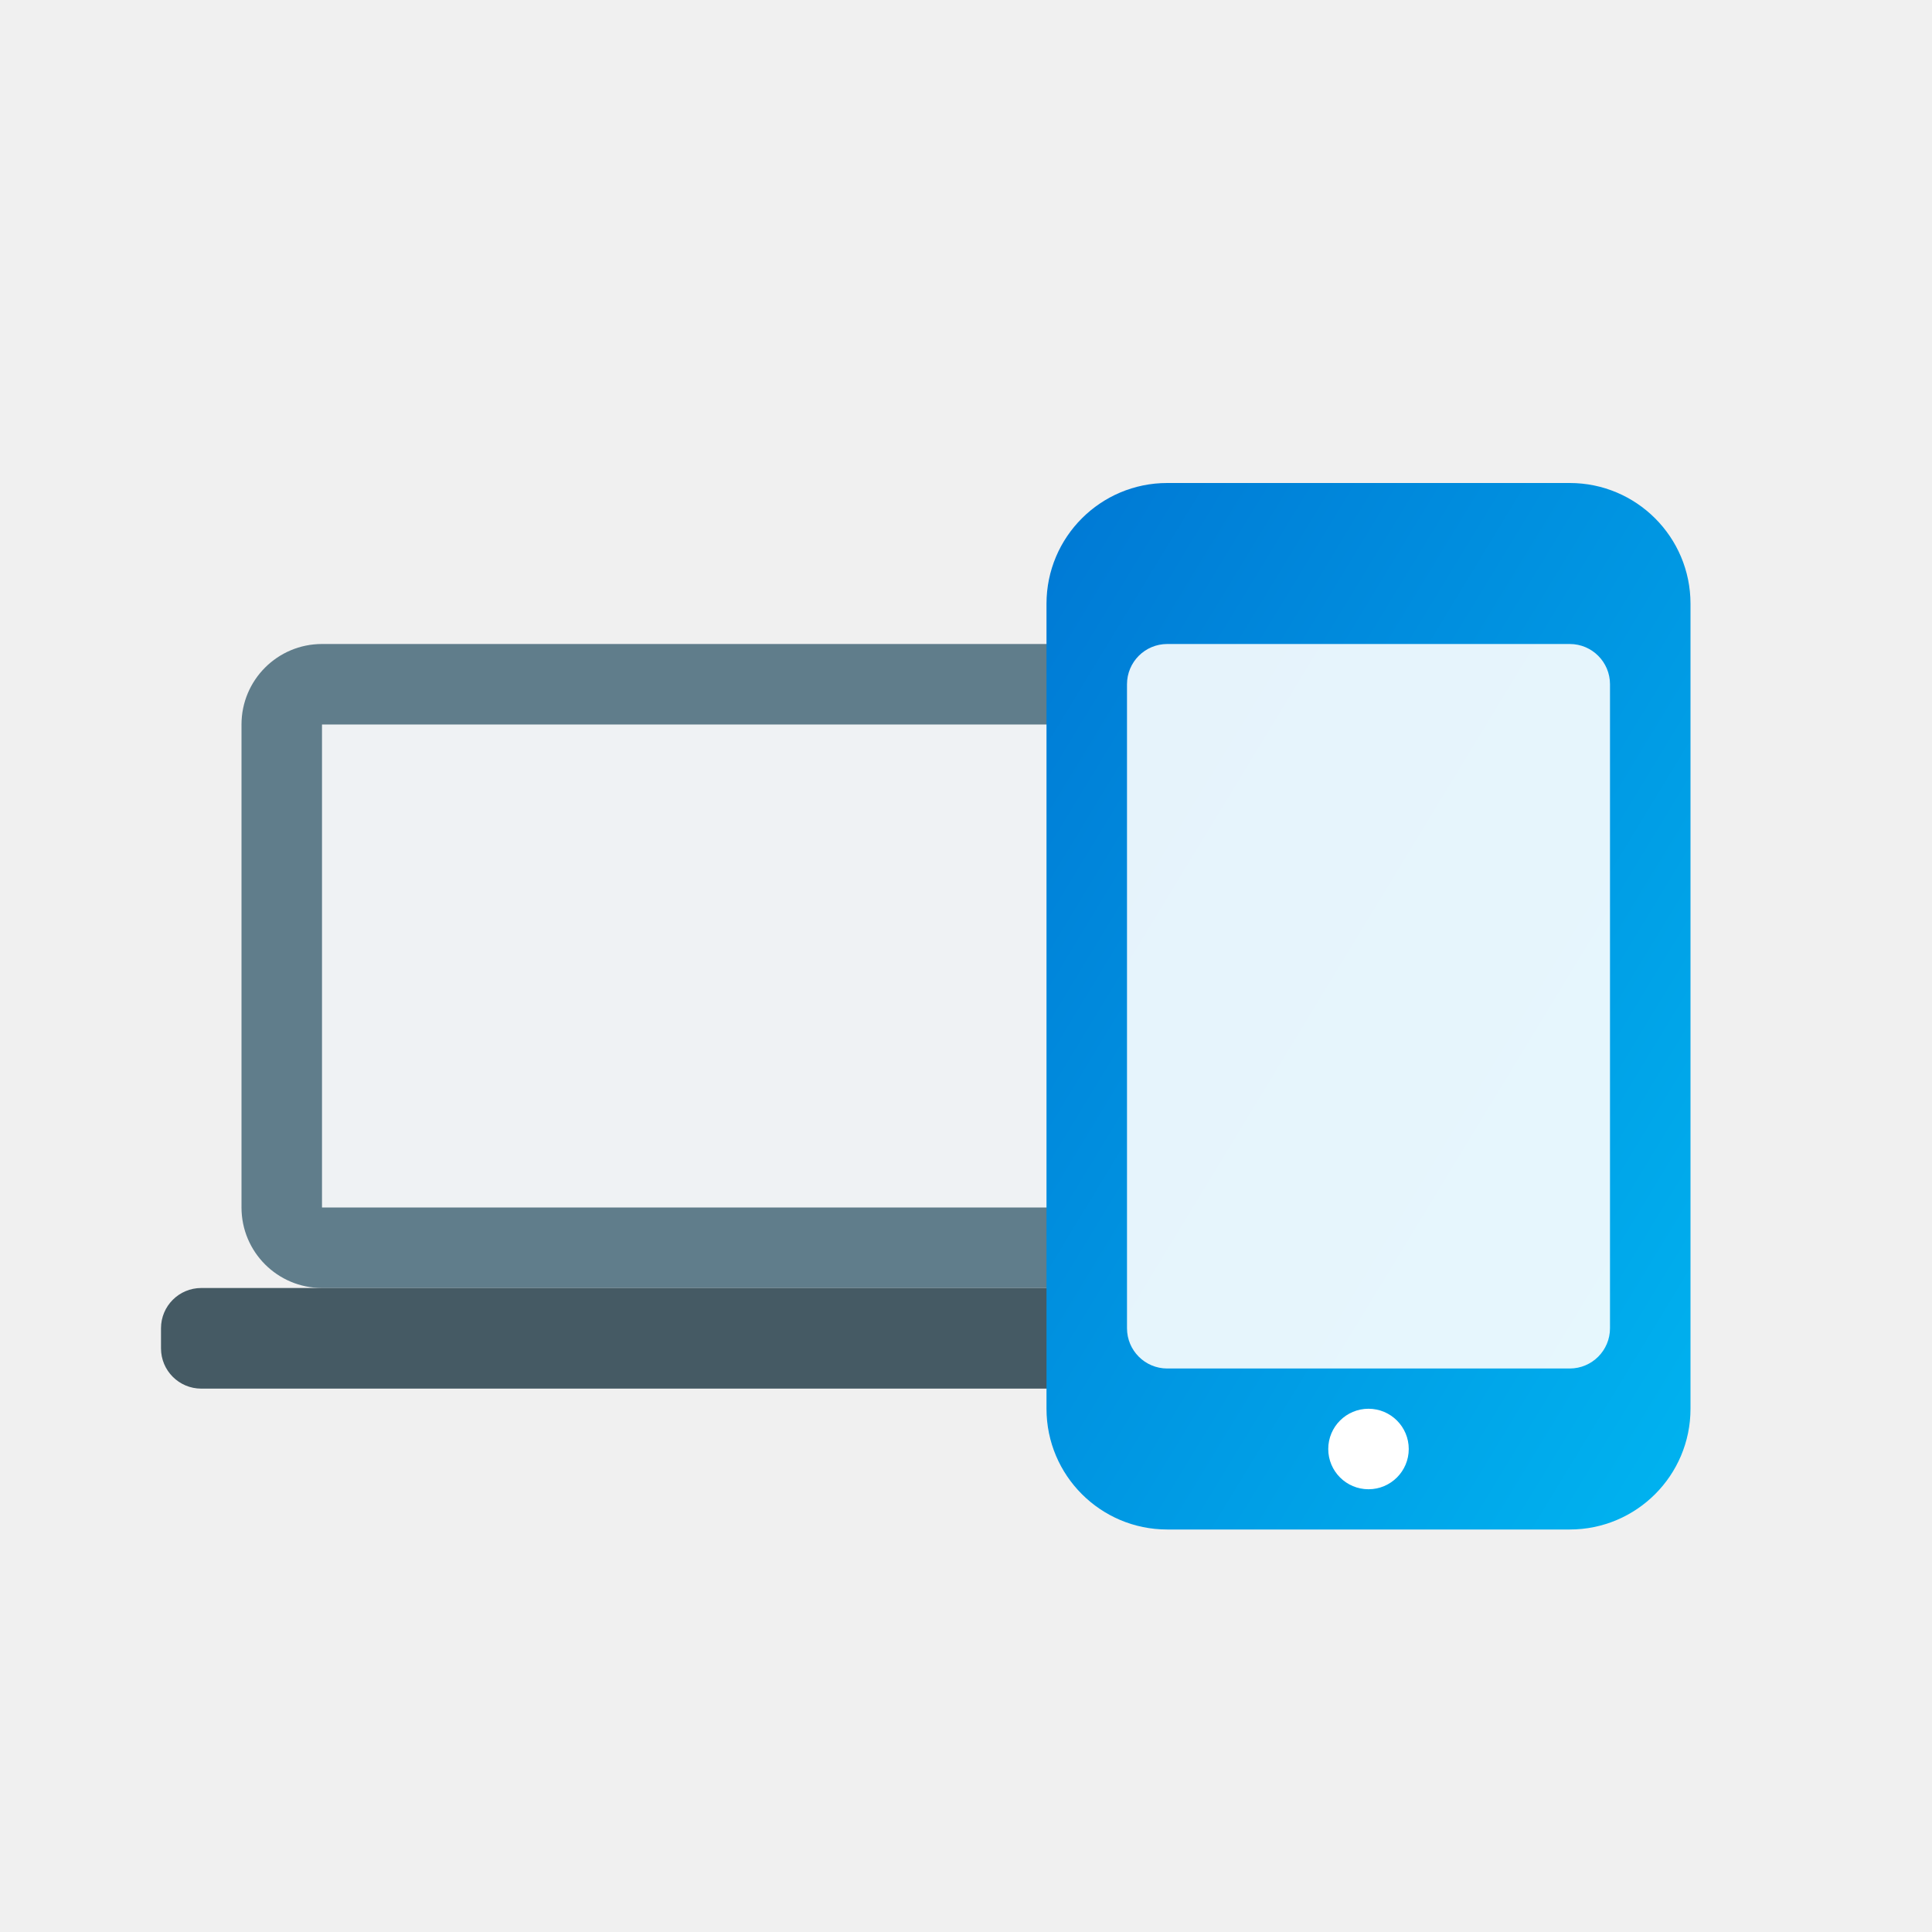
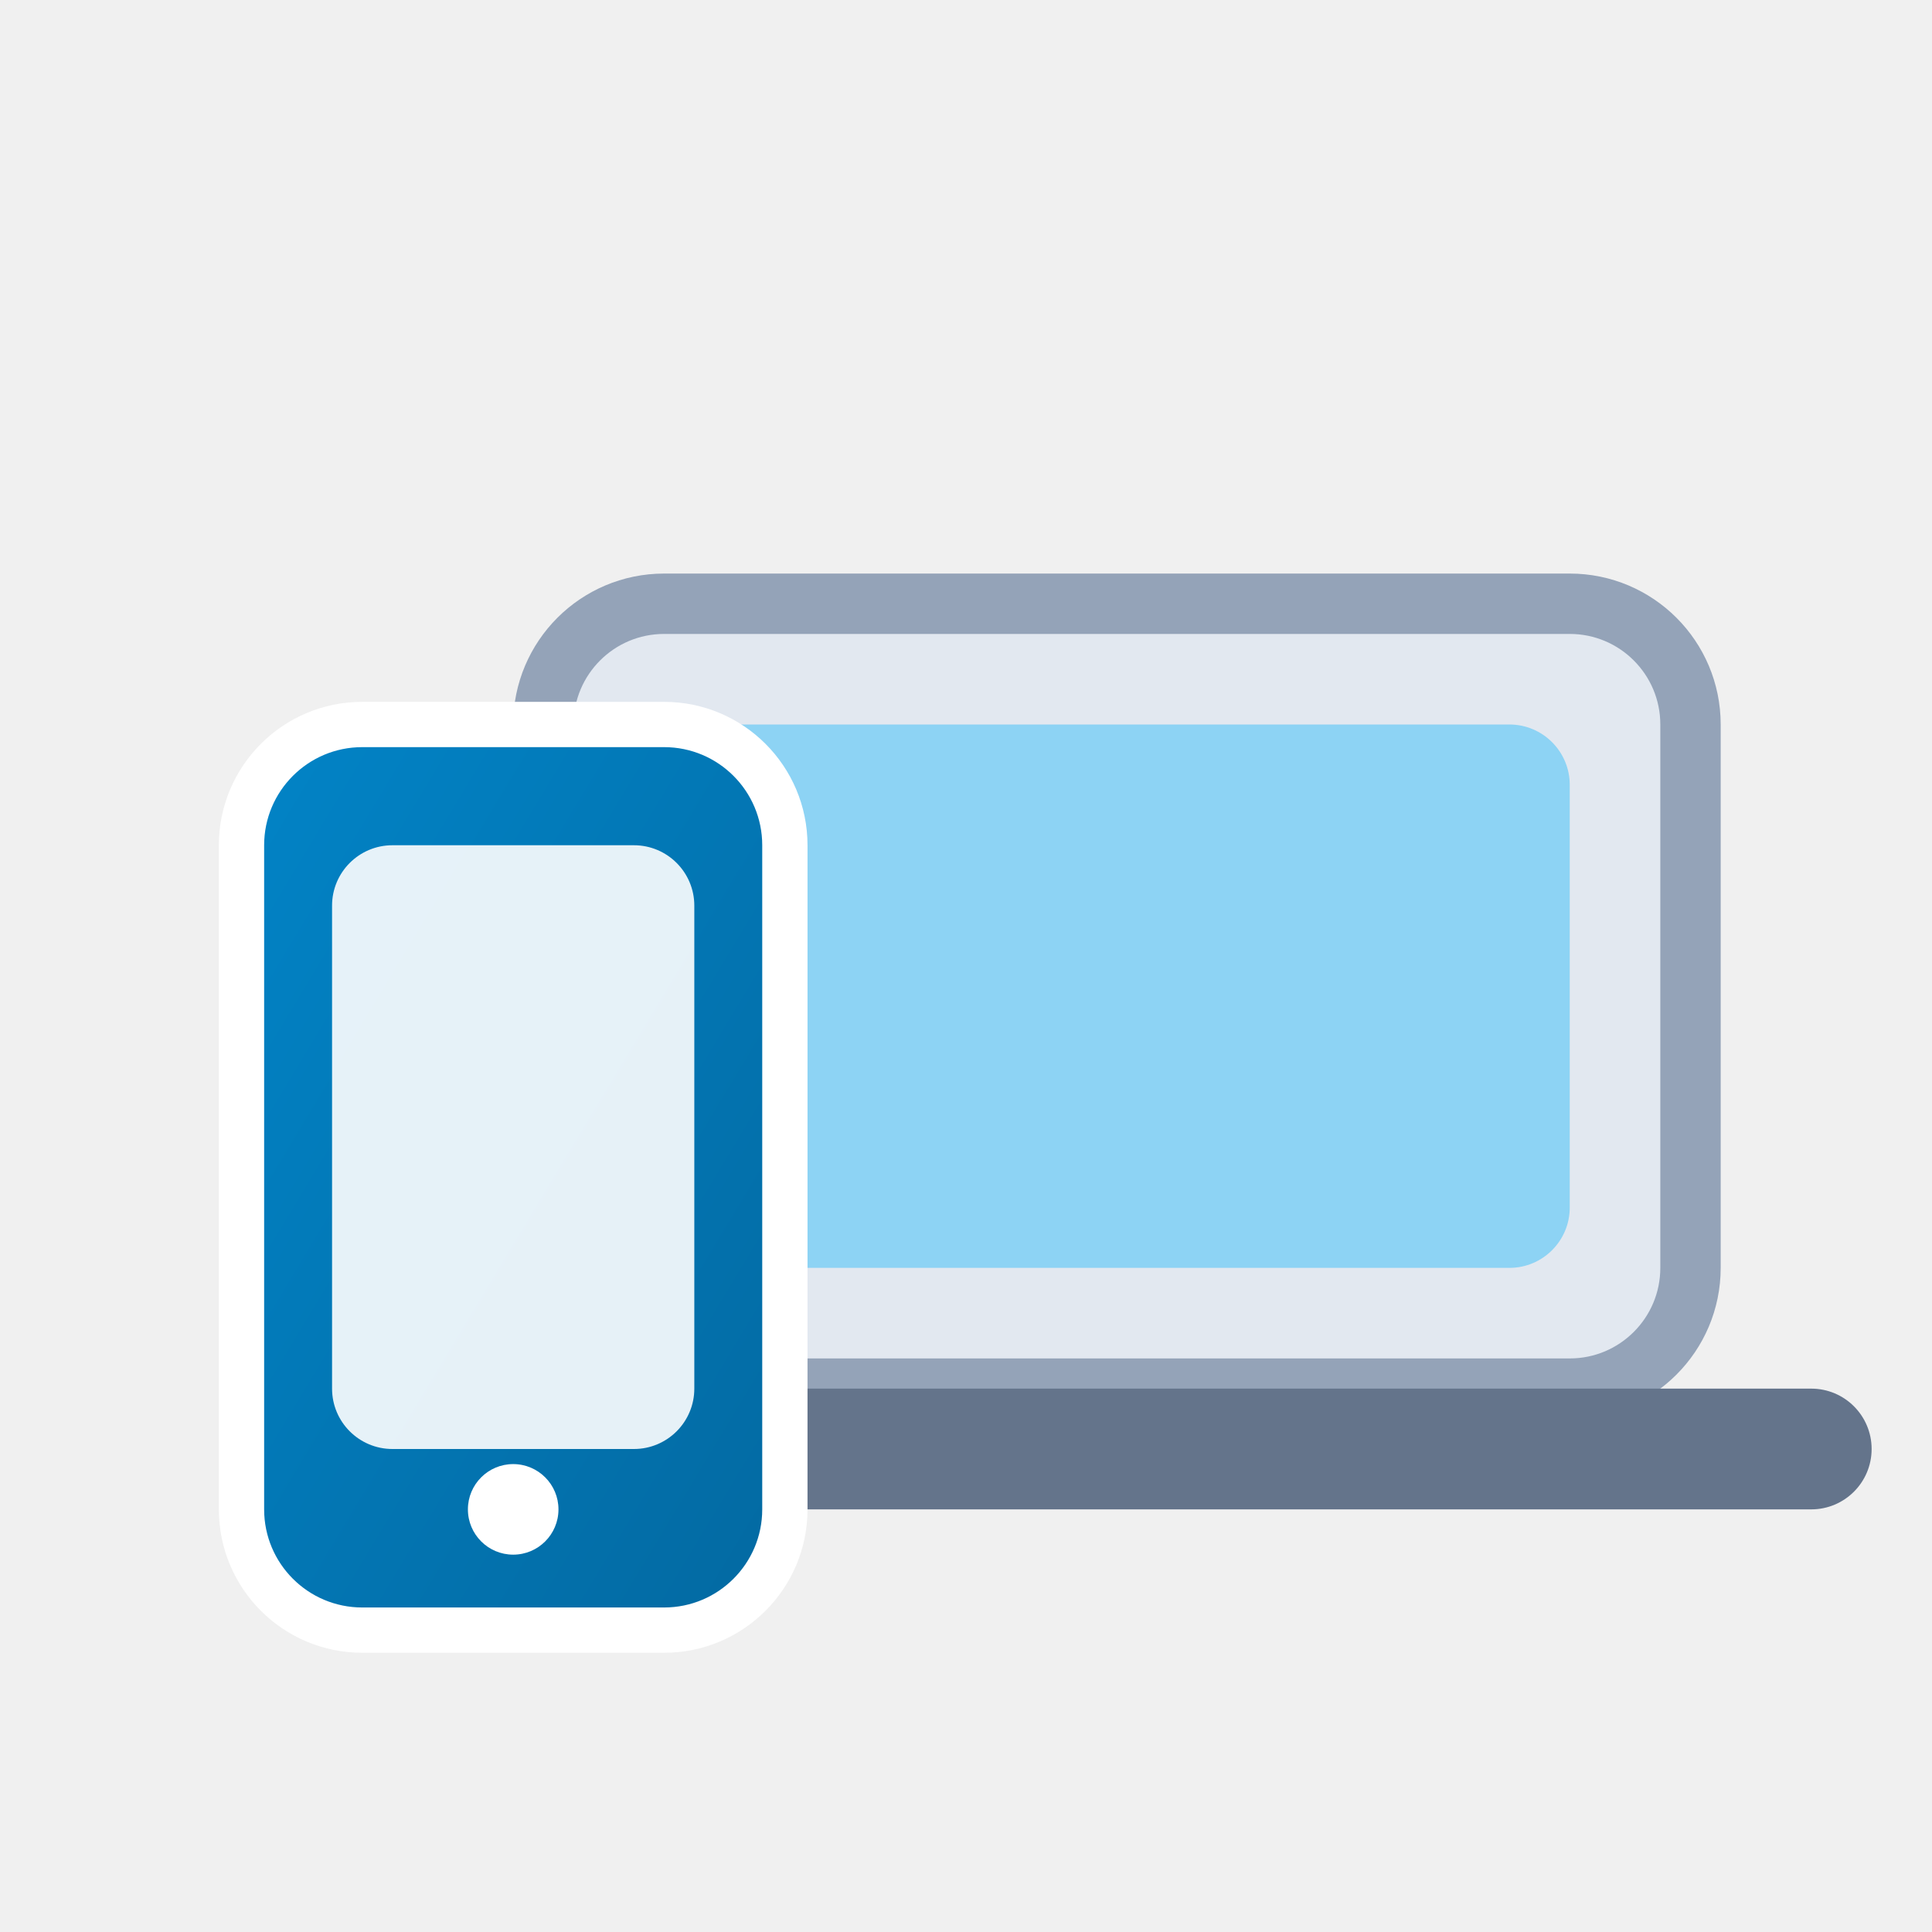
- <svg xmlns="http://www.w3.org/2000/svg" viewBox="0 0 48 48">
+ <svg xmlns="http://www.w3.org/2000/svg" viewBox="0 0 64 64" width="64" height="64">
  <defs>
-     <linearGradient id="pl" x1="0%" y1="0%" x2="100%" y2="100%">
-       <stop offset="0%" stop-color="#0078D4" />
-       <stop offset="100%" stop-color="#00B4F0" />
+     <linearGradient id="phn1" x1="0%" y1="0%" x2="100%" y2="100%">
+       <stop offset="0%" stop-color="#0284C7" />
+       <stop offset="100%" stop-color="#0369A1" />
    </linearGradient>
  </defs>
-   <rect x="6" y="16" width="24" height="16" rx="2" fill="#607D8B" />
-   <rect x="8" y="18" width="20" height="12" fill="#ffffff" opacity="0.9" />
-   <rect x="4" y="32" width="28" height="2.5" rx="1" fill="#455A64" />
-   <rect x="26" y="12" width="16" height="26" rx="3" fill="url(#pl)" />
-   <rect x="28" y="16" width="12" height="18" rx="1" fill="#ffffff" opacity="0.9" />
-   <circle cx="34" cy="36" r="1" fill="#ffffff" />
+   <rect x="18" y="20" width="38" height="26" rx="4" fill="#E2E8F0" stroke="#94A3B8" stroke-width="2" />
+   <rect x="22" y="24" width="30" height="18" rx="2" fill="#38BDF8" opacity="0.5" />
+   <rect x="12" y="46" width="50" height="4" rx="2" fill="#64748B" />
+   <rect x="8" y="24" width="18" height="30" rx="4" fill="url(#phn1)" stroke="#FFFFFF" stroke-width="1.5" />
+   <rect x="11" y="28" width="12" height="20" rx="2" fill="#FFFFFF" opacity="0.9" />
+   <circle cx="17" cy="50" r="1.5" fill="#FFFFFF" />
</svg>
